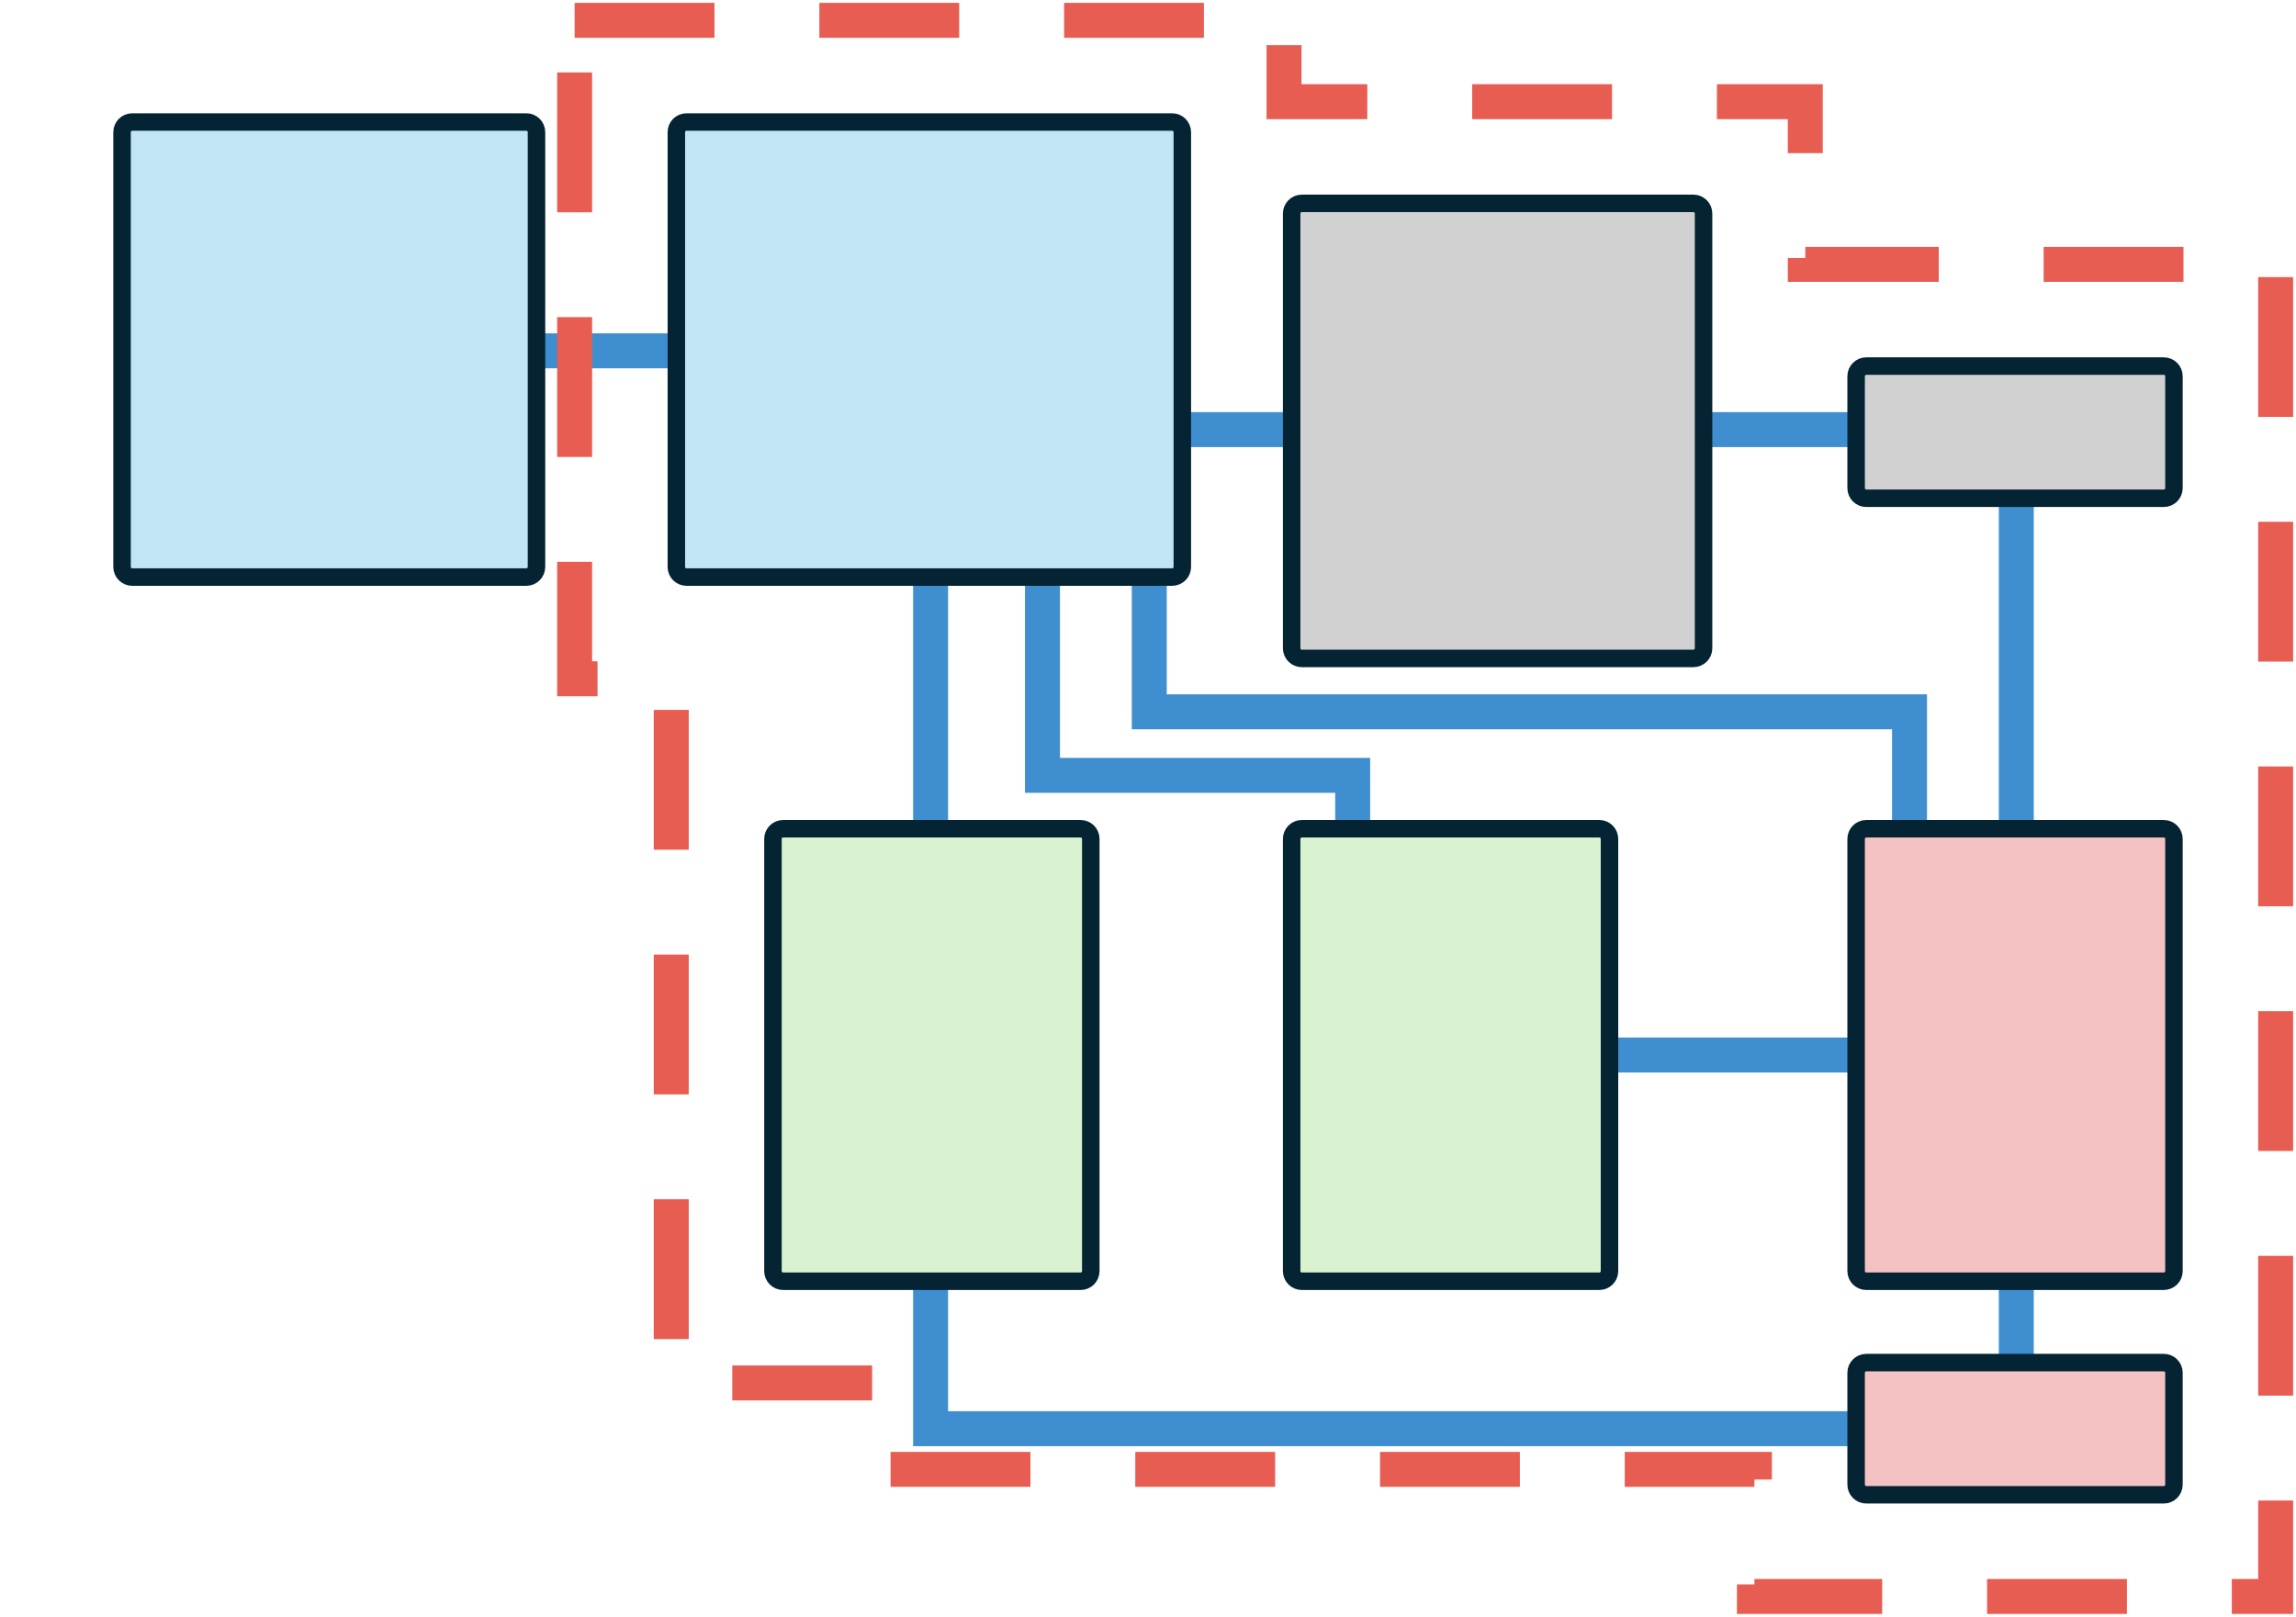
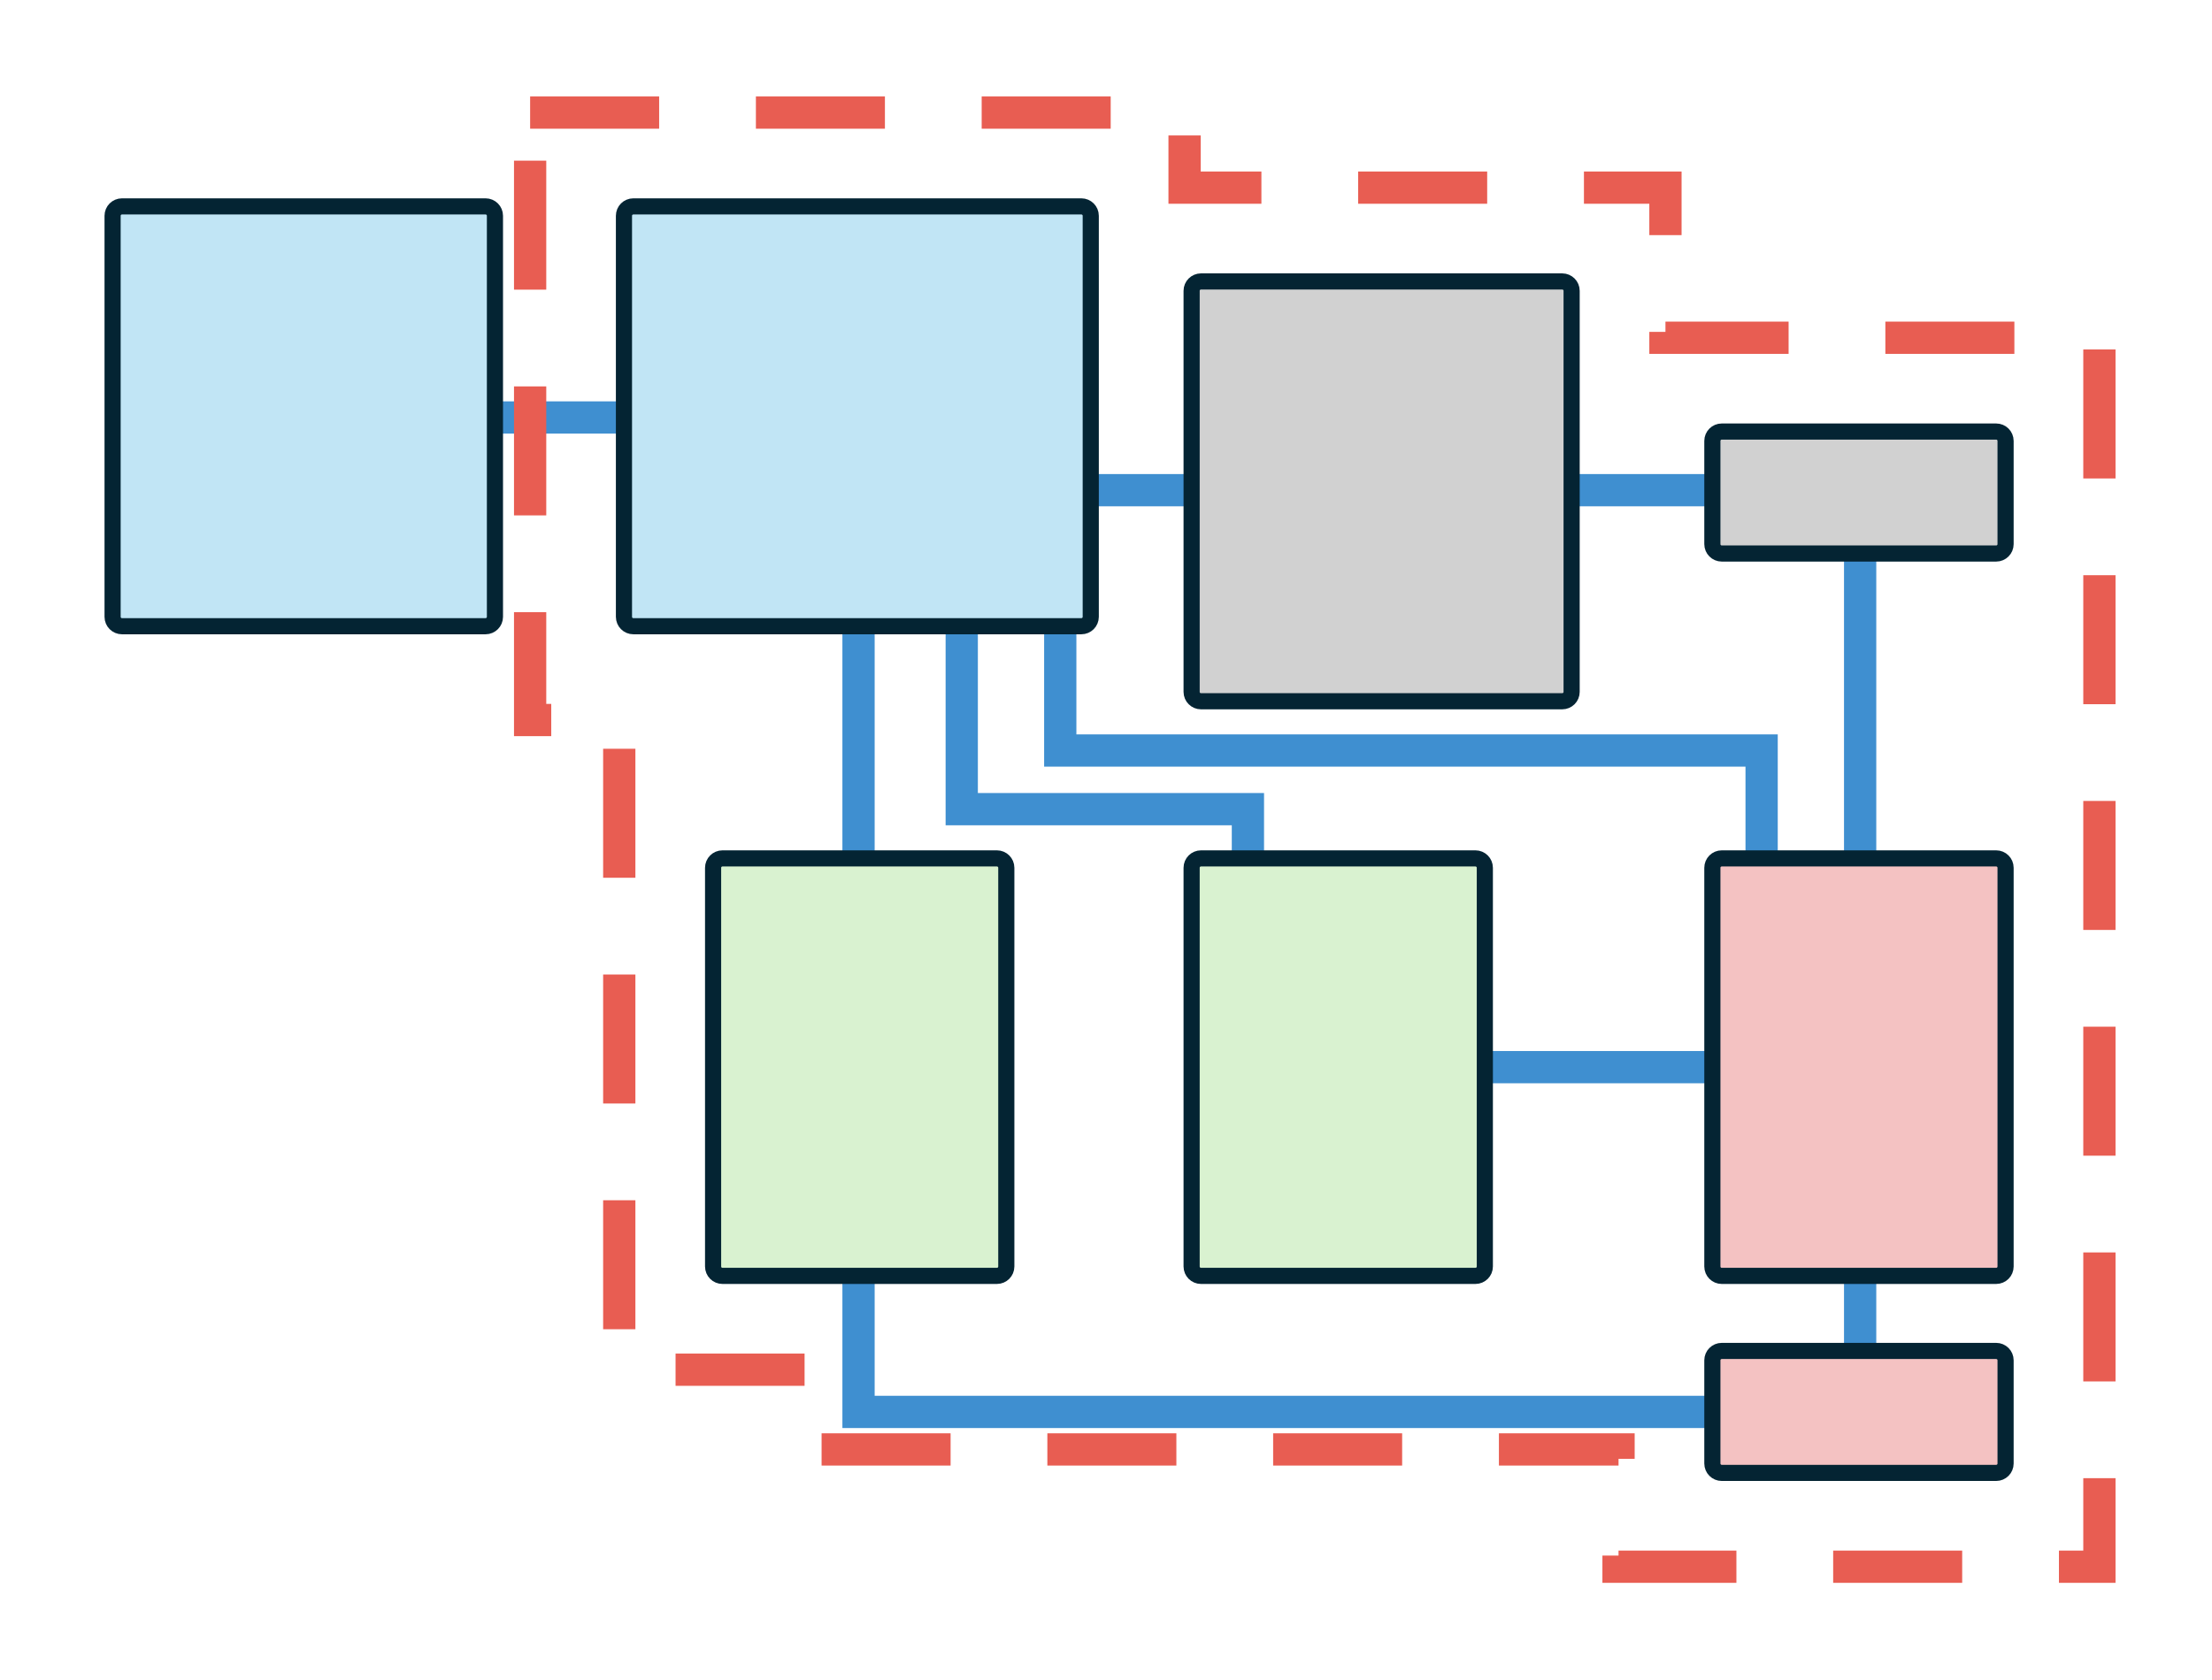
- <svg xmlns="http://www.w3.org/2000/svg" version="1.1" class="td-diagram" viewBox="-48 -48 903 636" preserveAspectRatio="xMidYMid meet" role="img">
+ <svg xmlns="http://www.w3.org/2000/svg" version="1.1" class="td-diagram" viewBox="-48 -88 943 716" preserveAspectRatio="xMidYMid meet" role="img">
  <path d="M163 90L218 90" fill="none" stroke="#3F8FD0" stroke-width="13.75" stroke-linecap="square" stroke-linejoin="miter" class="td-edge" data-edge="mainboard~toolhead_board" data-kind="signal" />
  <path d="M417 121L460 121" fill="none" stroke="#3F8FD0" stroke-width="13.75" stroke-linecap="square" stroke-linejoin="miter" class="td-edge" data-edge="toolhead_board~motor" data-kind="power" />
  <path d="M318 179L318 278" fill="none" stroke="#3F8FD0" stroke-width="13.75" stroke-linecap="square" stroke-linejoin="miter" class="td-edge" data-edge="toolhead_board~part_cooling_fan" data-kind="power" />
  <path d="M362 179L362 257L484 257L484 278" fill="none" stroke="#3F8FD0" stroke-width="13.75" stroke-linecap="square" stroke-linejoin="miter" class="td-edge" data-edge="toolhead_board~hotend_fan" data-kind="power" />
  <path d="M404 179L404 232L703 232L703 278" fill="none" stroke="#3F8FD0" stroke-width="13.75" stroke-linecap="square" stroke-linejoin="miter" class="td-edge" data-edge="toolhead_board~heatsink" data-kind="power" />
  <path d="M622 121L682 121" fill="none" stroke="#3F8FD0" stroke-width="13.75" stroke-linecap="square" stroke-linejoin="miter" class="td-edge" data-edge="motor~gears" data-kind="mechanical" />
  <path d="M745 148L745 278" fill="none" stroke="#3F8FD0" stroke-width="13.75" stroke-linecap="square" stroke-linejoin="miter" class="td-edge" data-edge="gears~heatsink" data-kind="filament" />
  <path d="M745 456L745 488" fill="none" stroke="#3F8FD0" stroke-width="13.75" stroke-linecap="square" stroke-linejoin="miter" class="td-edge" data-edge="heatsink~nozzle" data-kind="filament" />
  <path d="M585 367L682 367" fill="none" stroke="#3F8FD0" stroke-width="13.75" stroke-linecap="square" stroke-linejoin="miter" class="td-edge" data-edge="hotend_fan~heatsink" data-kind="air" />
  <path d="M318 456L318 514L682 514" fill="none" stroke="#3F8FD0" stroke-width="13.75" stroke-linecap="square" stroke-linejoin="miter" class="td-edge" data-edge="part_cooling_fan~nozzle" data-kind="air" />
  <g class="td-block" data-block="mainboard" data-group="control">
    <rect x="0" y="0" width="163" height="179" rx="4" fill="#C1E5F5" stroke="#042433" stroke-width="6.88" />
  </g>
  <g class="td-block is-tool" data-block="toolhead_board" data-group="control">
    <rect x="218" y="0" width="199" height="179" rx="4" fill="#C1E5F5" stroke="#042433" stroke-width="6.88" />
  </g>
  <g class="td-block is-tool" data-block="motor" data-group="drive">
    <rect x="460" y="32" width="162" height="179" rx="4" fill="#D1D1D1" stroke="#042433" stroke-width="6.88" />
  </g>
  <g class="td-block is-tool" data-block="gears" data-group="drive">
    <rect x="682" y="96" width="125" height="52" rx="4" fill="#D1D1D1" stroke="#042433" stroke-width="6.88" />
  </g>
  <g class="td-block is-tool" data-block="part_cooling_fan" data-group="cooling">
    <rect x="256" y="278" width="125" height="178" rx="4" fill="#D9F2D0" stroke="#042433" stroke-width="6.88" />
  </g>
  <g class="td-block is-tool" data-block="hotend_fan" data-group="cooling">
    <rect x="460" y="278" width="125" height="178" rx="4" fill="#D9F2D0" stroke="#042433" stroke-width="6.88" />
  </g>
  <g class="td-block is-tool" data-block="heatsink" data-group="hot">
    <rect x="682" y="278" width="125" height="178" rx="4" fill="#F4C2C2" stroke="#042433" stroke-width="6.88" />
  </g>
  <g class="td-block is-tool" data-block="nozzle" data-group="hot">
    <rect x="682" y="488" width="125" height="52" rx="4" fill="#F4C2C2" stroke="#042433" stroke-width="6.88" />
  </g>
  <path class="td-boundary" d="M178 -40L457 -40L457 -8L662 -8L662 56L847 56L847 580L642 580L642 530L302 530L302 496L216 496L216 219L178 219Z" fill="none" stroke="#E85D52" stroke-width="13.75" stroke-dasharray="55 41.25" stroke-linejoin="miter" />
</svg>
